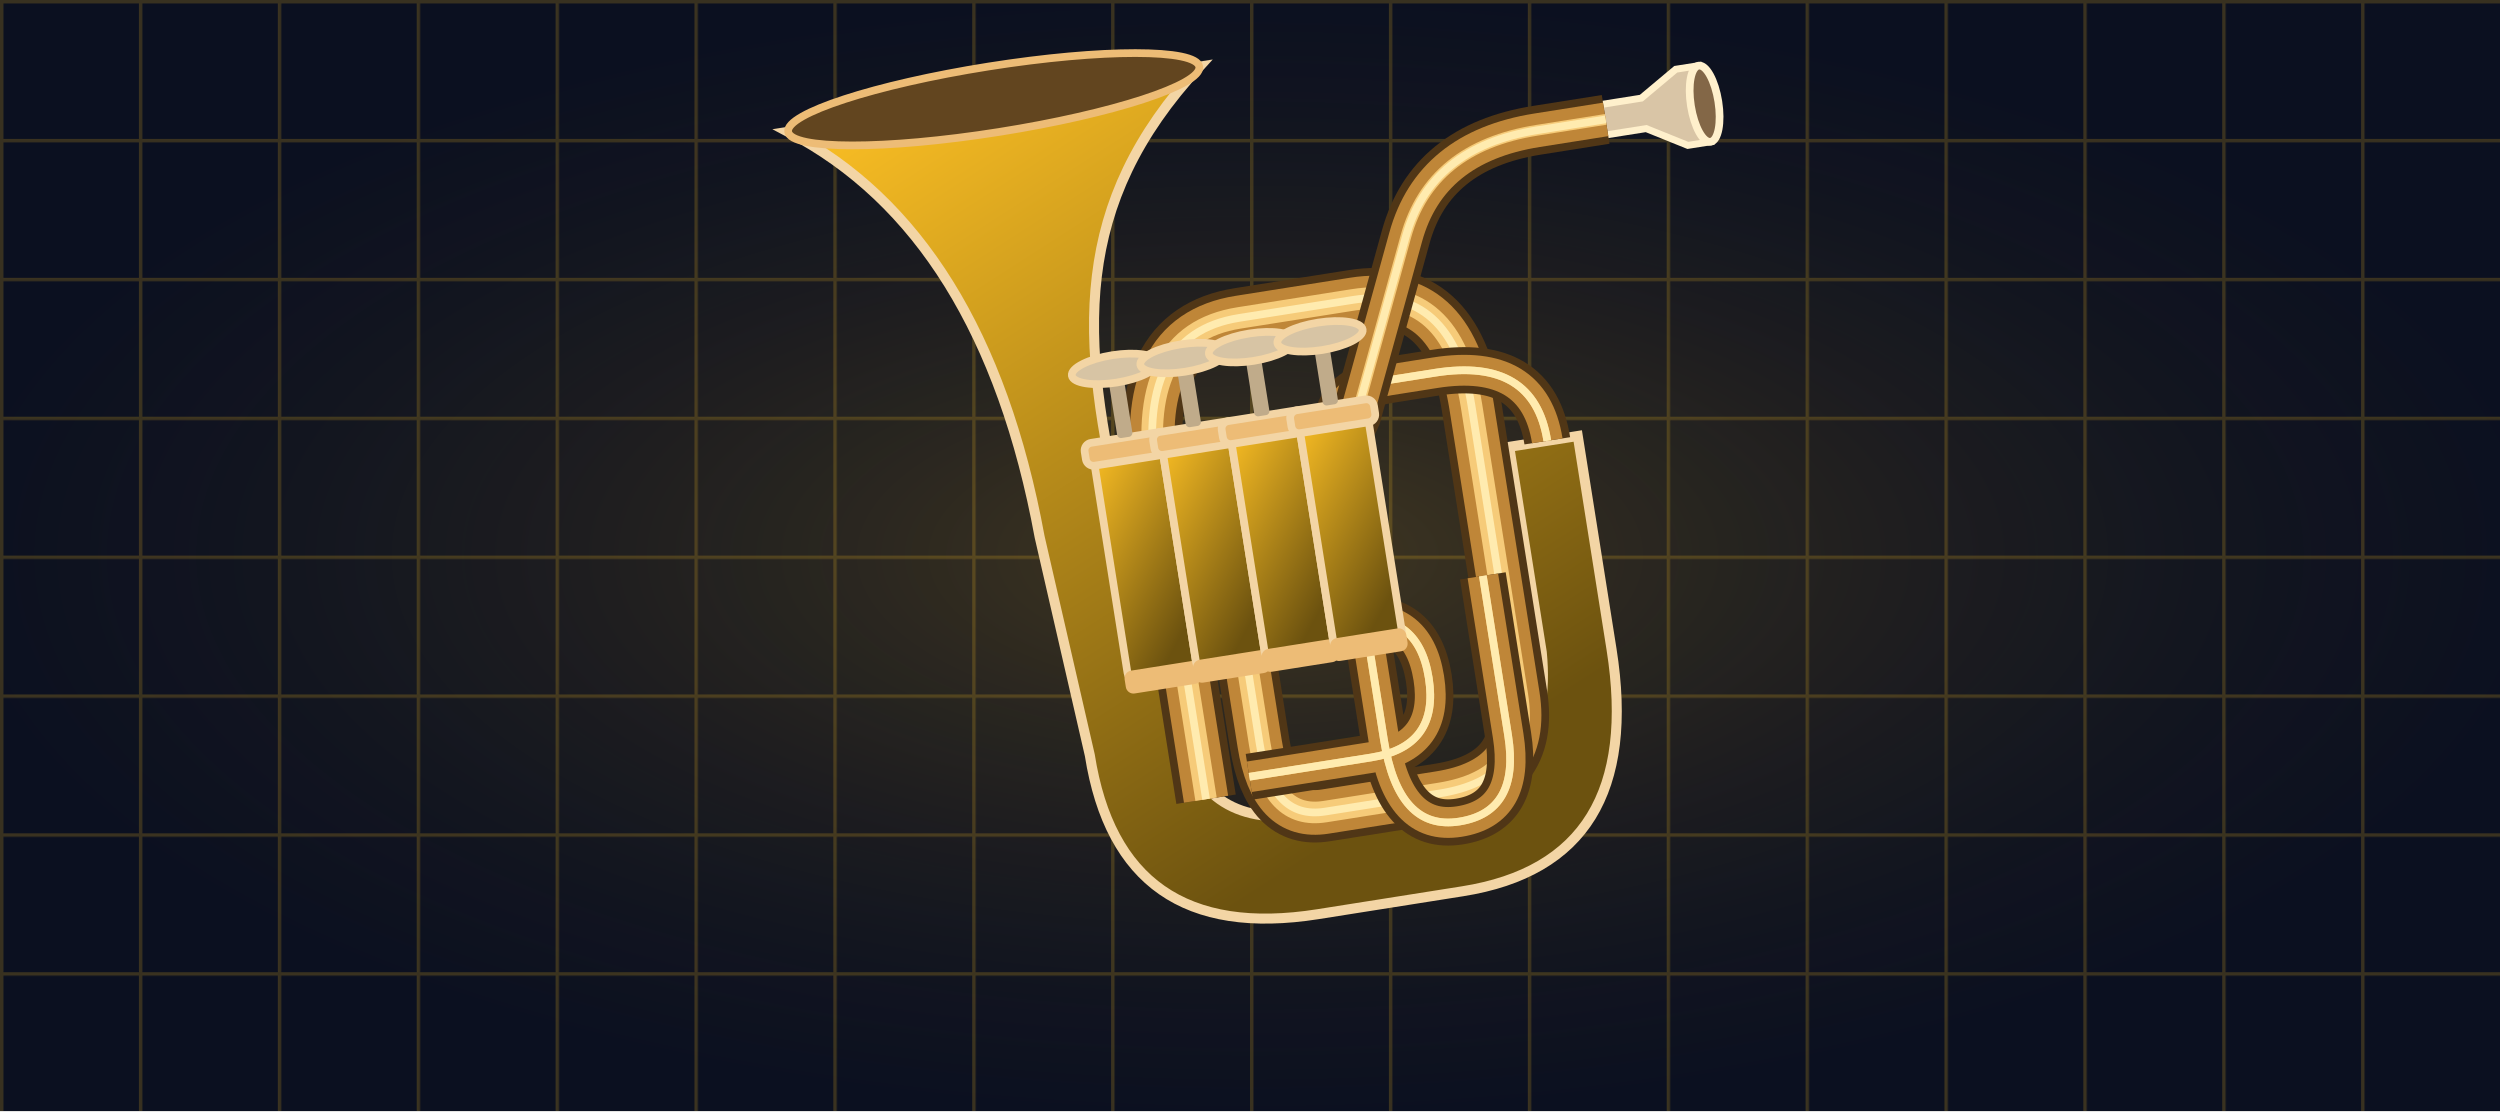
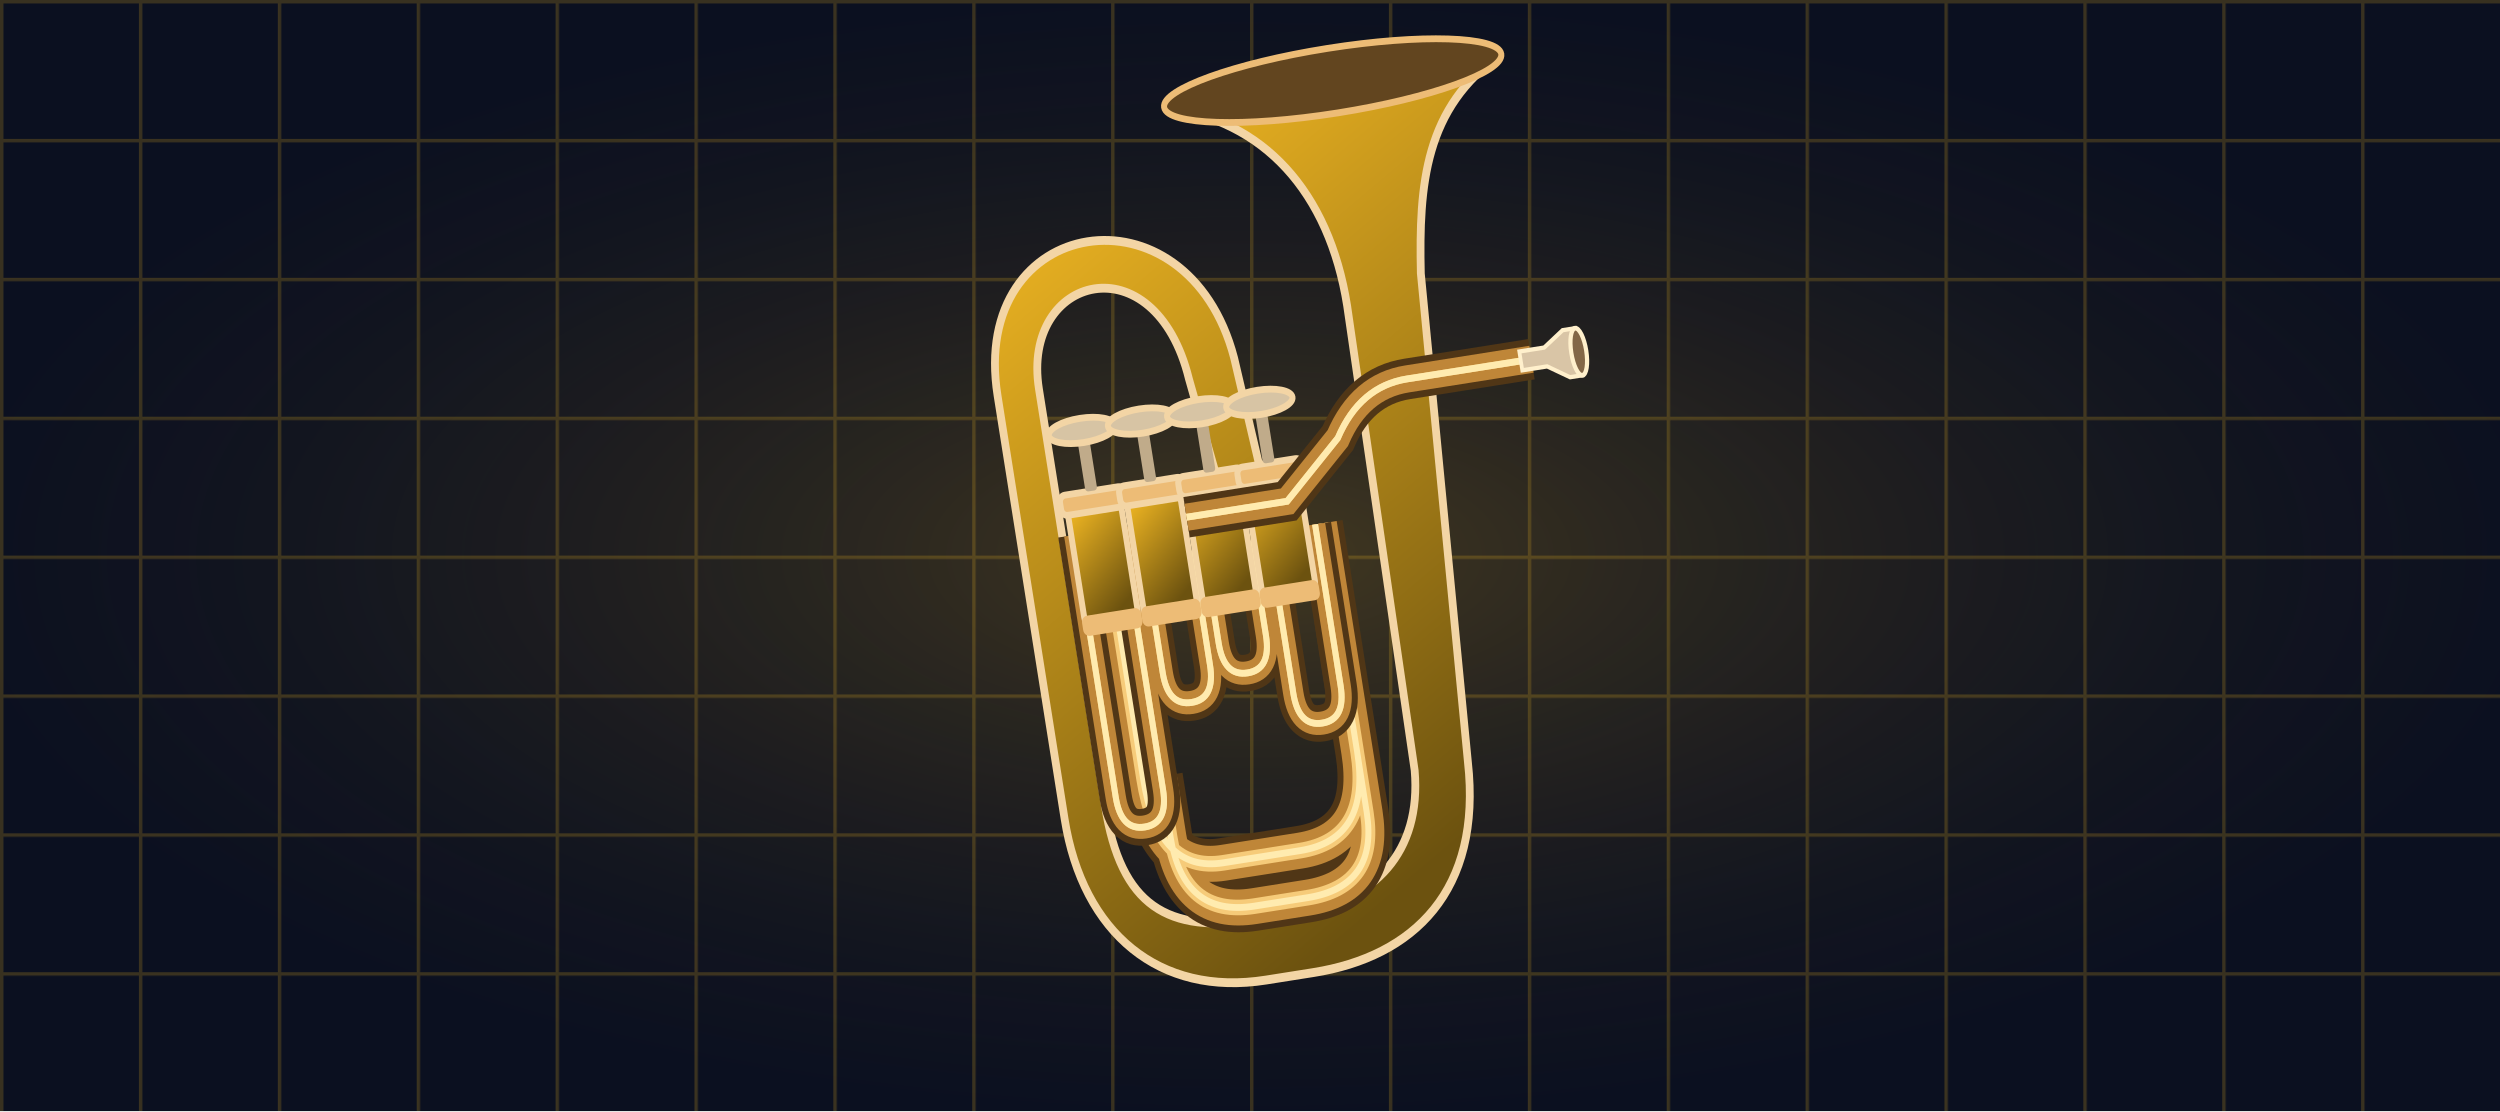
<svg xmlns="http://www.w3.org/2000/svg" viewBox="0 0 360 160">
  <defs>
    <linearGradient id="wood" x1="0%" y1="0%" x2="38%" y2="100%">
      <stop stop-color="#fbbf24" />
      <stop offset="1" stop-color="#6c520f" />
    </linearGradient>
    <radialGradient id="halo">
      <stop stop-color="#fbbf24" stop-opacity=".23" />
      <stop offset="1" stop-color="#6c520f" stop-opacity="0" />
    </radialGradient>
    <pattern id="grid" width="20" height="20" patternUnits="userSpaceOnUse">
      <path d="M20 0H0V20" fill="none" stroke="#fbbf24" stroke-opacity=".19" stroke-width="1" />
    </pattern>
  </defs>
  <rect x="0" y="0" width="360" height="160" rx="0" fill="#0b1020" stroke="none" />
  <ellipse cx="180.0" cy="80.0" rx="187.2" ry="81.6" fill="url(#halo)" stroke="none" />
  <rect x="0" y="0" width="360" height="160" rx="0" fill="url(#grid)" stroke="none" />
-   <g transform="translate(180 77) rotate(-9) scale(1.110)">
-     <path d="M-51-61H3C-16-46-18-29-16-4L-13 24Q-12 37 2 37H20Q34 37 35 21V-6H44V22Q44 50 20 50H1Q-25 50-25 25L-27-4Q-28-44-51-61Z" fill="url(#wood)" stroke="#f3d5a5" stroke-width="1.3" />
-     <ellipse cx="-24" cy="-61" rx="27" ry="4.3" fill="#62451f" stroke="#edbc76" />
-     <path d="M-11 33V-8Q-11-28 3-28H18Q31-28 31-12V26Q31 37 19 37H4Q-3 37-3 27V3" fill="none" stroke="#503616" stroke-width="7.8" />
-     <path d="M-11 33V-8Q-11-28 3-28H18Q31-28 31-12V26Q31 37 19 37H4Q-3 37-3 27V3" fill="none" stroke="#bf8638" stroke-width="5.8" />
-     <path d="M-11 33V-8Q-11-28 3-28H18Q31-28 31-12V26Q31 37 19 37H4Q-3 37-3 27V3" fill="none" stroke="#f6cb79" stroke-width="2.8" />
-     <path d="M-11 33V-8Q-11-28 3-28H18Q31-28 31-12V26Q31 37 19 37H4Q-3 37-3 27V3" fill="none" stroke="#ffebaf" stroke-width="1" />
-     <path d="M-14 13H11Q20 13 20 22Q20 31 11 31H-5M13 14V29Q13 41 21 41Q29 41 29 31V10M40-6Q40-17 27-17H21Q13-17 13-10V3" fill="none" stroke="#503616" stroke-width="6" />
-     <path d="M-14 13H11Q20 13 20 22Q20 31 11 31H-5M13 14V29Q13 41 21 41Q29 41 29 31V10M40-6Q40-17 27-17H21Q13-17 13-10V3" fill="none" stroke="#bf8638" stroke-width="4" />
-     <path d="M-14 13H11Q20 13 20 22Q20 31 11 31H-5M13 14V29Q13 41 21 41Q29 41 29 31V10M40-6Q40-17 27-17H21Q13-17 13-10V3" fill="none" stroke="#f6cb79" stroke-width="1" />
-     <path d="M-14 13H11Q20 13 20 22Q20 31 11 31H-5M13 14V29Q13 41 21 41Q29 41 29 31V10M40-6Q40-17 27-17H21Q13-17 13-10V3" fill="none" stroke="#ffebaf" stroke-width="1" />
-     <g transform="translate(67 0) scale(-1 1)">
-       <path d="M0 -51h3l5 3h6v4h-6l-5 3h-3Z" fill="#d9c5a6" stroke="#fff0cc" stroke-width="0.9" />
-       <ellipse cx="0" cy="-46" rx="1.8" ry="5" fill="#836747" stroke="#fff0cc" />
+   <g transform="translate(180 77) rotate(-9) scale(0.980)">
+     <g transform="scale(0.88 1)">
+       <path d="M-3-64H54C40-58 37-47 35-34L30 38C29 57 16 65-1 65H-9C-27 65-38 54-38 37V-26C-38-53-1-53 2-26L4-2H-3L-6-24C-8-45-31-43-31-26V36C-31 51-24 56-9 56H-2C11 56 20 50 21 38L22-31C22-48 13-60-3-64Z" fill="url(#wood)" stroke="#f3d5a5" stroke-width="1.3" />
+       <ellipse cx="25.5" cy="-64" rx="28.5" ry="4.8" fill="#62451f" stroke="#edbc76" />
+       <path d="M-24 0V33Q-24 47-13 47H0Q12 47 12 34V0M12 12V43Q12 54 0 54H-9Q-21 54-21 42V33" fill="none" stroke="#503616" stroke-width="7.3" />
+       <path d="M-24 0V33Q-24 47-13 47H0Q12 47 12 34V0M12 12V43Q12 54 0 54H-9Q-21 54-21 42V33" fill="none" stroke="#bf8638" stroke-width="5.3" />
+       <path d="M-24 0V33Q-24 47-13 47H0Q12 47 12 34V0M12 12V43Q12 54 0 54H-9Q-21 54-21 42V33" fill="none" stroke="#f6cb79" stroke-width="2.3" />
+       <path d="M-24 0V33Q-24 47-13 47H0Q12 47 12 34V0M12 12V43Q12 54 0 54H-9Q-21 54-21 42V33" fill="none" stroke="#ffebaf" stroke-width="1" />
+       <path d="M-29-4V35Q-29 40-25 40Q-21 40-21 35V-4M-18 1V18Q-18 23-14 23Q-10 23-10 18V1M-8 1V15Q-8 20-4 20Q0 20 0 15V1M3 0V24Q3 29 7 29Q11 29 11 24V0" fill="none" stroke="#503616" stroke-width="5.4" />
+       <path d="M-29-4V35Q-29 40-25 40Q-21 40-21 35V-4M-18 1V18Q-18 23-14 23Q-10 23-10 18V1M-8 1V15Q-8 20-4 20Q0 20 0 15V1M3 0V24Q3 29 7 29Q11 29 11 24V0" fill="none" stroke="#bf8638" stroke-width="3.4" />
+       <path d="M-29-4V35Q-29 40-25 40Q-21 40-21 35V-4M-18 1V18Q-18 23-14 23Q-10 23-10 18V1M-8 1V15Q-8 20-4 20Q0 20 0 15V1M3 0V24Q3 29 7 29Q11 29 11 24V0" fill="none" stroke="#f6cb79" stroke-width="1" />
+       <path d="M-29-4V35Q-29 40-25 40Q-21 40-21 35V-4M-18 1V18Q-18 23-14 23Q-10 23-10 18V1M-8 1V15Q-8 20-4 20Q0 20 0 15V1M3 0V24Q3 29 7 29Q11 29 11 24V0" fill="none" stroke="#ffebaf" stroke-width="1" />
+       <rect x="-29.5" y="-9" width="9" height="19" rx="1.8" fill="url(#wood)" stroke="#f3d5a5" />
+       <rect x="-30.5" y="-10" width="11" height="3" rx="1" fill="#edbc76" stroke="#f3d5a5" />
+       <rect x="-26" y="-18" width="2" height="8" rx="0.5" fill="#c0ab8a" stroke="none" />
+       <ellipse cx="-25" cy="-19" rx="5.6" ry="1.8" fill="#d7c4a4" stroke="#f3d5a5" />
+       <rect x="-30" y="8" width="10" height="3" rx="1" fill="#edbc76" stroke="none" />
+       <rect x="-19.5" y="-9" width="9" height="19" rx="1.8" fill="url(#wood)" stroke="#f3d5a5" />
+       <rect x="-20.5" y="-10" width="11" height="3" rx="1" fill="#edbc76" stroke="#f3d5a5" />
+       <rect x="-16" y="-18" width="2" height="8" rx="0.5" fill="#c0ab8a" stroke="none" />
+       <ellipse cx="-15" cy="-19" rx="5.6" ry="1.8" fill="#d7c4a4" stroke="#f3d5a5" />
+       <rect x="-20" y="8" width="10" height="3" rx="1" fill="#edbc76" stroke="none" />
+       <rect x="-9.5" y="-9" width="9" height="19" rx="1.8" fill="url(#wood)" stroke="#f3d5a5" />
+       <rect x="-10.5" y="-10" width="11" height="3" rx="1" fill="#edbc76" stroke="#f3d5a5" />
+       <rect x="-6" y="-18" width="2" height="8" rx="0.5" fill="#c0ab8a" stroke="none" />
+       <ellipse cx="-5" cy="-19" rx="5.6" ry="1.8" fill="#d7c4a4" stroke="#f3d5a5" />
+       <rect x="-10" y="8" width="10" height="3" rx="1" fill="#edbc76" stroke="none" />
+       <rect x="0.5" y="-9" width="9" height="19" rx="1.8" fill="url(#wood)" stroke="#f3d5a5" />
+       <rect x="-0.5" y="-10" width="11" height="3" rx="1" fill="#edbc76" stroke="#f3d5a5" />
+       <rect x="4" y="-18" width="2" height="8" rx="0.5" fill="#c0ab8a" stroke="none" />
+       <ellipse cx="5" cy="-19" rx="5.6" ry="1.8" fill="#d7c4a4" stroke="#f3d5a5" />
+       <rect x="0" y="8" width="10" height="3" rx="1" fill="#edbc76" stroke="none" />
+       <path d="M51-19H30Q22-19 17-12L7-4H-10" fill="none" stroke="#503616" stroke-width="6" />
+       <path d="M51-19H30Q22-19 17-12L7-4H-10" fill="none" stroke="#bf8638" stroke-width="4" />
+       <path d="M51-19H30Q22-19 17-12L7-4H-10" fill="none" stroke="#f6cb79" stroke-width="1" />
+       <path d="M51-19H30Q22-19 17-12L7-4H-10" fill="none" stroke="#ffebaf" stroke-width="1" />
+       <g transform="translate(59 -19) scale(-.7 .7)">
+         <path d="M0 -5h3l5 3h6v4h-6l-5 3h-3Z" fill="#d9c5a6" stroke="#fff0cc" stroke-width="0.9" />
+         <ellipse cx="0" cy="0" rx="1.8" ry="5" fill="#836747" stroke="#fff0cc" />
+       </g>
    </g>
-     <path d="M54-46H45Q31-46 26-35L16-13Q13-8 2-8" fill="none" stroke="#503616" stroke-width="6.4" />
-     <path d="M54-46H45Q31-46 26-35L16-13Q13-8 2-8" fill="none" stroke="#bf8638" stroke-width="4.4" />
-     <path d="M54-46H45Q31-46 26-35L16-13Q13-8 2-8" fill="none" stroke="#f6cb79" stroke-width="1.4" />
-     <path d="M54-46H45Q31-46 26-35L16-13Q13-8 2-8" fill="none" stroke="#ffebaf" stroke-width="1" />
-     <rect x="-18.5" y="-14" width="9" height="31" rx="1.8" fill="url(#wood)" stroke="#f3d5a5" />
-     <rect x="-19.5" y="-15" width="11" height="3" rx="1" fill="#edbc76" stroke="#f3d5a5" />
-     <rect x="-15" y="-23" width="2" height="8" rx="0.5" fill="#c0ab8a" stroke="none" />
-     <ellipse cx="-14" cy="-24" rx="5.6" ry="1.8" fill="#d7c4a4" stroke="#f3d5a5" />
-     <rect x="-19" y="15" width="10" height="3" rx="1" fill="#edbc76" stroke="none" />
-     <rect x="-9.5" y="-14" width="9" height="31" rx="1.8" fill="url(#wood)" stroke="#f3d5a5" />
-     <rect x="-10.5" y="-15" width="11" height="3" rx="1" fill="#edbc76" stroke="#f3d5a5" />
-     <rect x="-6" y="-23" width="2" height="8" rx="0.5" fill="#c0ab8a" stroke="none" />
-     <ellipse cx="-5" cy="-24" rx="5.6" ry="1.8" fill="#d7c4a4" stroke="#f3d5a5" />
-     <rect x="-10" y="15" width="10" height="3" rx="1" fill="#edbc76" stroke="none" />
-     <rect x="-0.5" y="-14" width="9" height="31" rx="1.8" fill="url(#wood)" stroke="#f3d5a5" />
-     <rect x="-1.5" y="-15" width="11" height="3" rx="1" fill="#edbc76" stroke="#f3d5a5" />
-     <rect x="3" y="-23" width="2" height="8" rx="0.5" fill="#c0ab8a" stroke="none" />
-     <ellipse cx="4" cy="-24" rx="5.6" ry="1.8" fill="#d7c4a4" stroke="#f3d5a5" />
-     <rect x="-1" y="15" width="10" height="3" rx="1" fill="#edbc76" stroke="none" />
-     <rect x="8.5" y="-14" width="9" height="31" rx="1.8" fill="url(#wood)" stroke="#f3d5a5" />
-     <rect x="7.5" y="-15" width="11" height="3" rx="1" fill="#edbc76" stroke="#f3d5a5" />
-     <rect x="12" y="-23" width="2" height="8" rx="0.5" fill="#c0ab8a" stroke="none" />
-     <ellipse cx="13" cy="-24" rx="5.6" ry="1.8" fill="#d7c4a4" stroke="#f3d5a5" />
-     <rect x="8" y="15" width="10" height="3" rx="1" fill="#edbc76" stroke="none" />
  </g>
</svg>
